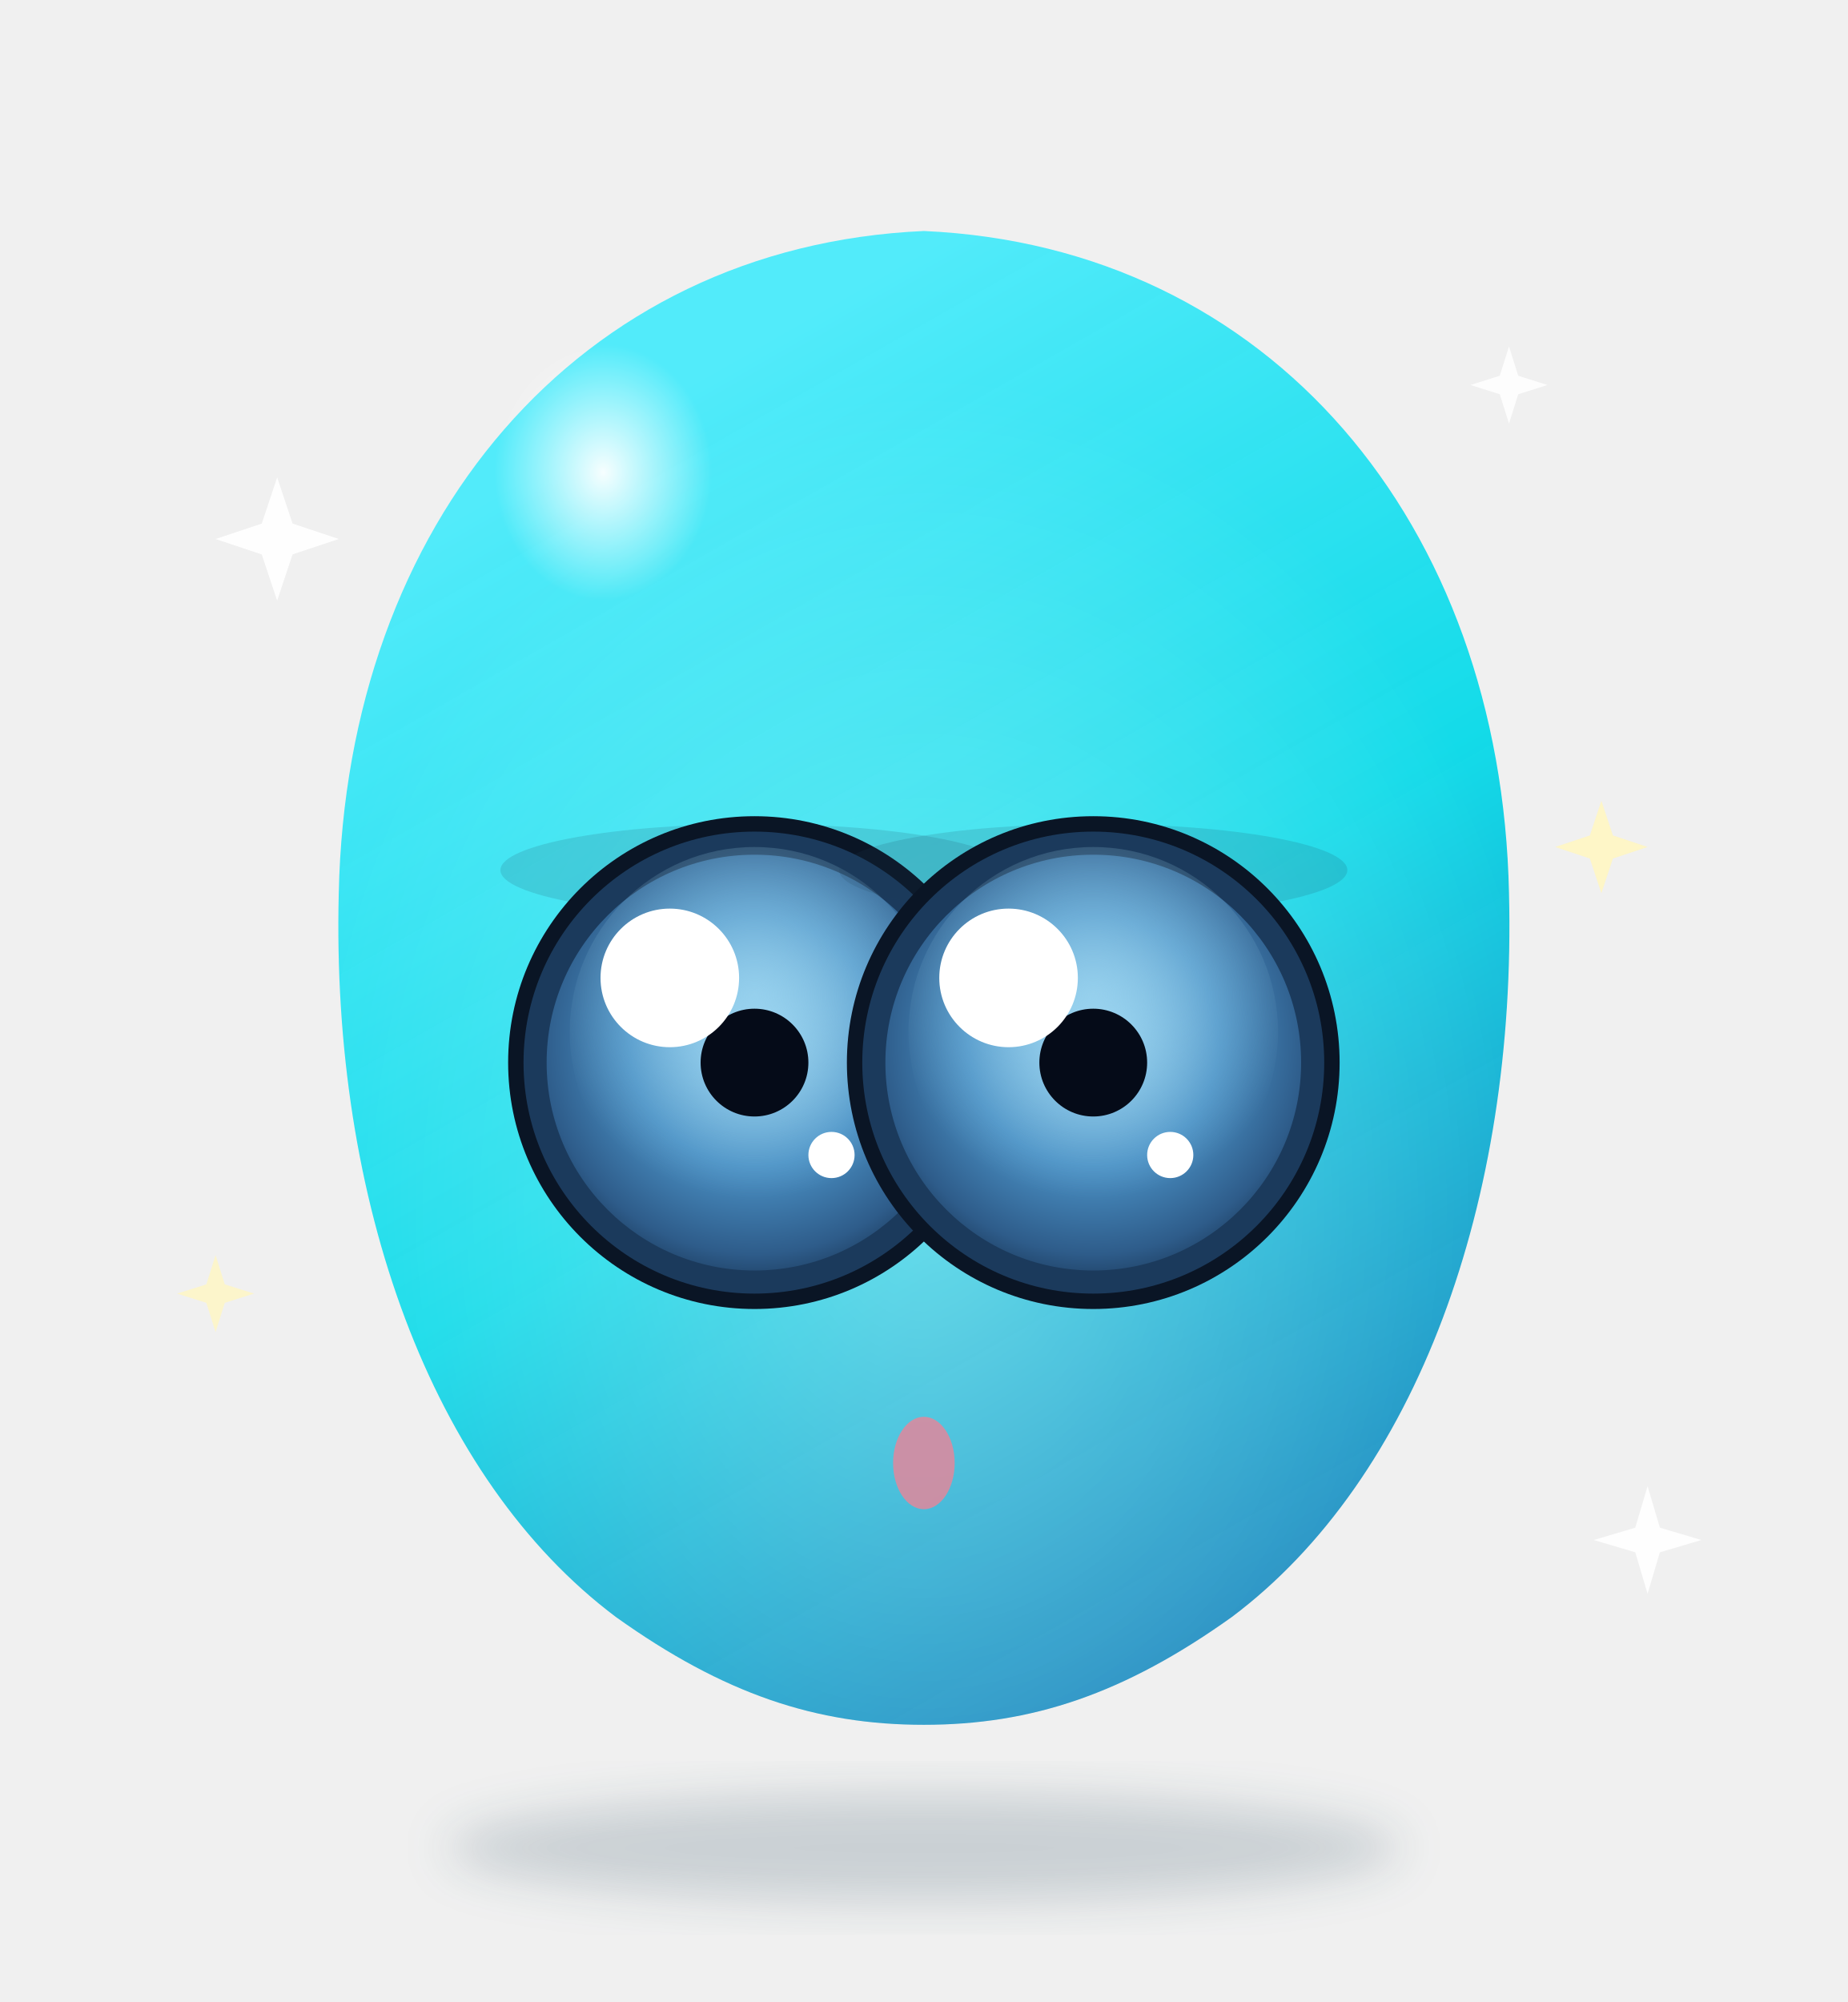
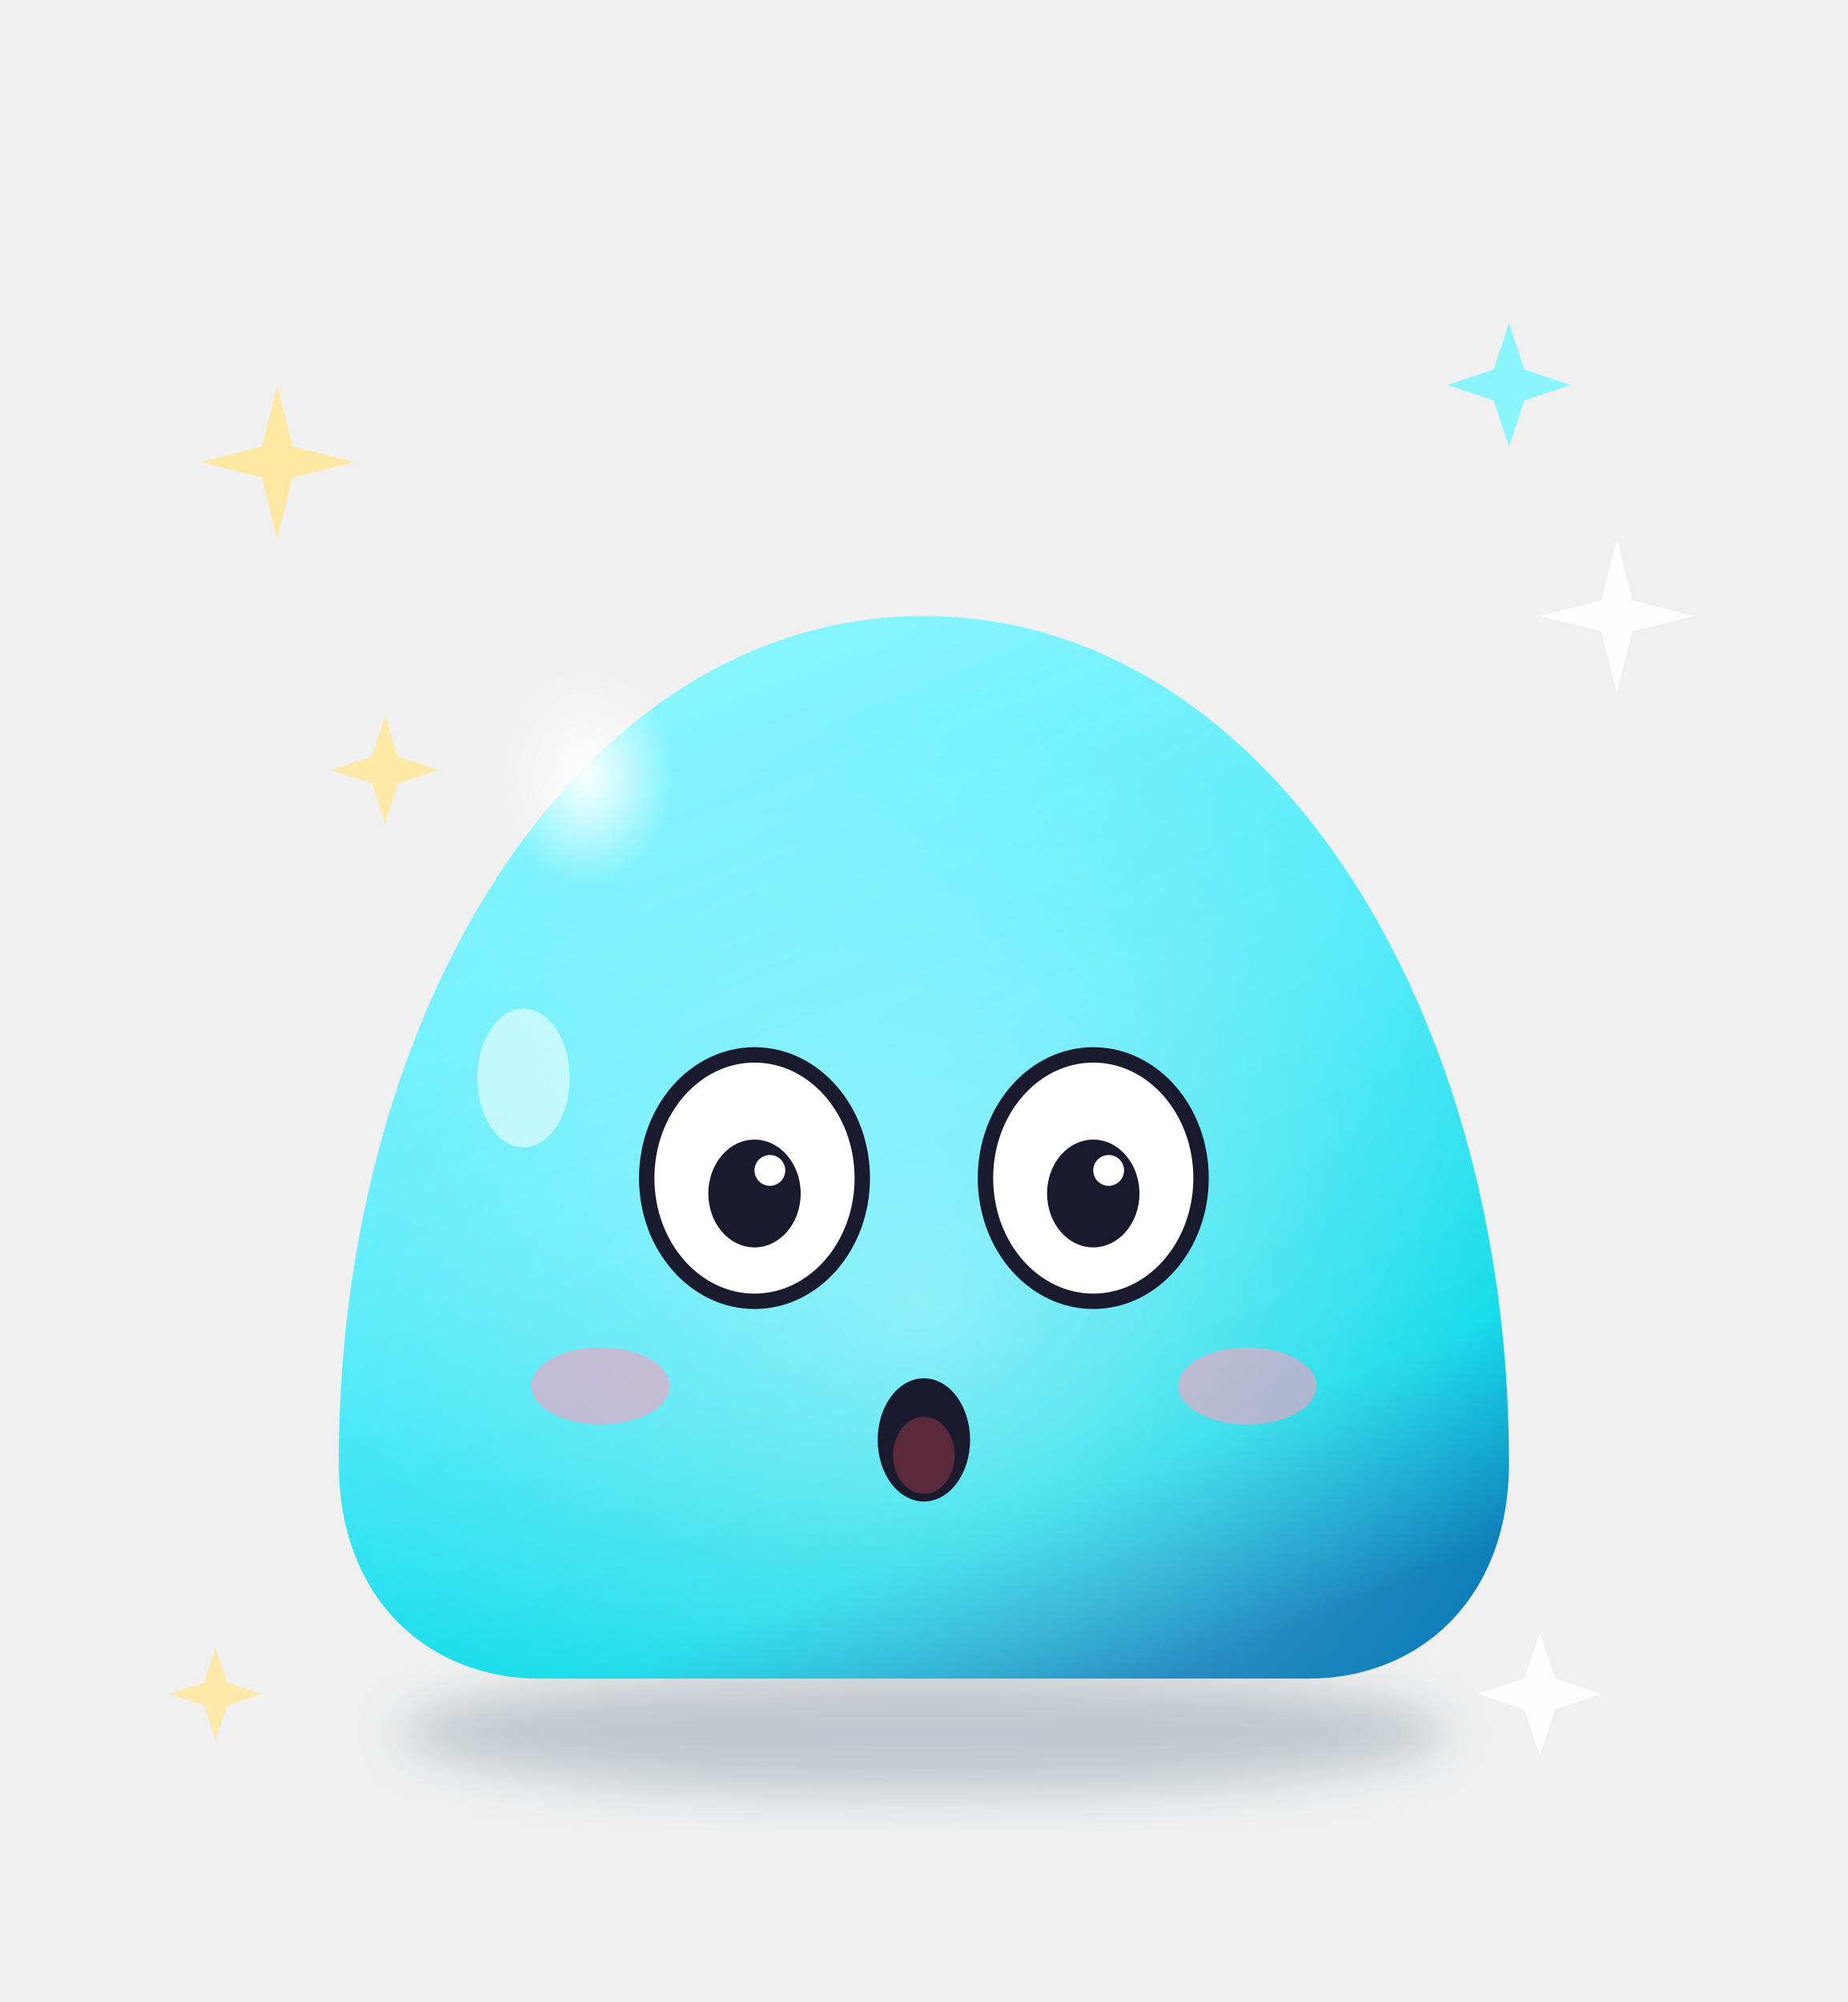
<svg xmlns="http://www.w3.org/2000/svg" viewBox="0 0 240 260" width="240" height="260">
  <defs>
    <linearGradient id="bodyGrad" x1="30%" y1="10%" x2="70%" y2="100%">
-       <stop offset="0%" stop-color="#4AEBFB" stop-opacity="0.95" />
-       <stop offset="50%" stop-color="#00D9E8" stop-opacity="0.92" />
-       <stop offset="100%" stop-color="#0077B6" stop-opacity="0.90" />
+       <stop offset="0%" stop-color="#7FF5FF" stop-opacity="0.95" />
+       <stop offset="40%" stop-color="#4AEBFB" stop-opacity="0.92" />
+       <stop offset="80%" stop-color="#00D9E8" stop-opacity="0.95" />
+       <stop offset="100%" stop-color="#0077B6" stop-opacity="0.95" />
    </linearGradient>
    <radialGradient id="glassInner" cx="50%" cy="65%" r="55%">
-       <stop offset="0%" stop-color="#FFFFFF" stop-opacity="0.35" />
+       <stop offset="0%" stop-color="#FFFFFF" stop-opacity="0.45" />
      <stop offset="100%" stop-color="#FFFFFF" stop-opacity="0" />
    </radialGradient>
    <radialGradient id="hiTop" cx="35%" cy="28%" r="22%">
      <stop offset="0%" stop-color="#FFFFFF" stop-opacity="0.95" />
      <stop offset="100%" stop-color="#FFFFFF" stop-opacity="0" />
    </radialGradient>
-     <radialGradient id="aiboIris" cx="50%" cy="45%" r="60%">
-       <stop offset="0%" stop-color="#9FD8F2" />
-       <stop offset="50%" stop-color="#4A90C4" />
-       <stop offset="85%" stop-color="#2E5C8A" />
-       <stop offset="100%" stop-color="#1B3A5C" />
-     </radialGradient>
-     <radialGradient id="aiboGlow" cx="50%" cy="40%" r="55%">
-       <stop offset="0%" stop-color="#9FD8F2" stop-opacity="0.7" />
-       <stop offset="100%" stop-color="#9FD8F2" stop-opacity="0" />
-     </radialGradient>
    <filter id="bodyShadow" x="-30%" y="-30%" width="160%" height="160%">
      <feGaussianBlur stdDeviation="3" />
    </filter>
  </defs>
-   <ellipse cx="120" cy="240" rx="62" ry="7" fill="#1A3F55" opacity="0.18" filter="url(#bodyShadow)" />
+   <ellipse cx="120" cy="225" rx="68" ry="8" fill="#1A3F55" opacity="0.22" filter="url(#bodyShadow)" />
  <g class="moodie-body">
-     <path fill="url(#bodyGrad)" d="       M120 30 C 165 32, 195 68, 196 116 C 197 156, 184 192, 160 210       C 146 220, 134 224, 120 224 C 106 224, 94 220, 80 210       C 56 192, 43 156, 44 116 C 45 68, 75 32, 120 30 Z" />
-     <path fill="url(#glassInner)" d="       M120 30 C 165 32, 195 68, 196 116 C 197 156, 184 192, 160 210       C 146 220, 134 224, 120 224 C 106 224, 94 220, 80 210       C 56 192, 43 156, 44 116 C 45 68, 75 32, 120 30 Z" />
-     <ellipse cx="88" cy="78" rx="32" ry="38" fill="url(#hiTop)" />
+     <path fill="url(#bodyGrad)" d="       M 70 218       C 56 218, 44 208, 44 190       C 44 130, 76 80, 120 80       C 164 80, 196 130, 196 190       C 196 208, 184 218, 170 218       Z" />
+     <path fill="url(#glassInner)" d="       M 70 218       C 56 218, 44 208, 44 190       C 44 130, 76 80, 120 80       C 164 80, 196 130, 196 190       C 196 208, 184 218, 170 218       Z" />
+     <ellipse cx="84" cy="115" rx="26" ry="32" fill="url(#hiTop)" />
+     <ellipse cx="68" cy="140" rx="6" ry="9" fill="#FFFFFF" opacity="0.55" />
    <g class="moodie-eyes">
-       <g class="eye eye-left">
-         <ellipse cx="98" cy="113" rx="33" ry="6" fill="#1A3F55" opacity="0.15" />
-         <circle cx="98" cy="138" r="32" fill="#0A1525" />
-         <circle cx="98" cy="138" r="30" fill="#1B3A5C" />
-         <circle cx="98" cy="138" r="27" fill="url(#aiboIris)" />
-         <circle cx="98" cy="134" r="24" fill="url(#aiboGlow)" />
-         <circle cx="98" cy="138" r="7" fill="#050B18" />
-         <circle cx="87" cy="127" r="9" fill="#FFFFFF" />
-         <circle cx="108" cy="150" r="3" fill="#FFFFFF" />
-       </g>
-       <g class="eye eye-right">
-         <ellipse cx="142" cy="113" rx="33" ry="6" fill="#1A3F55" opacity="0.15" />
-         <circle cx="142" cy="138" r="32" fill="#0A1525" />
-         <circle cx="142" cy="138" r="30" fill="#1B3A5C" />
-         <circle cx="142" cy="138" r="27" fill="url(#aiboIris)" />
-         <circle cx="142" cy="134" r="24" fill="url(#aiboGlow)" />
-         <circle cx="142" cy="138" r="7" fill="#050B18" />
-         <circle cx="131" cy="127" r="9" fill="#FFFFFF" />
-         <circle cx="152" cy="150" r="3" fill="#FFFFFF" />
-       </g>
+       <ellipse cx="98" cy="153" rx="14" ry="16" fill="#FFFFFF" stroke="#1A1A2E" stroke-width="2" />
+       <ellipse cx="98" cy="155" rx="6" ry="7" fill="#1A1A2E" />
+       <circle cx="100" cy="152" r="2" fill="#FFFFFF" />
+       <ellipse cx="142" cy="153" rx="14" ry="16" fill="#FFFFFF" stroke="#1A1A2E" stroke-width="2" />
+       <ellipse cx="142" cy="155" rx="6" ry="7" fill="#1A1A2E" />
+       <circle cx="144" cy="152" r="2" fill="#FFFFFF" />
    </g>
-     <ellipse cx="120" cy="190" rx="4" ry="6" fill="#D88BA0" opacity="0.9" />
+     <ellipse cx="120" cy="187" rx="6" ry="8" fill="#1A1A2E" />
+     <ellipse cx="120" cy="189" rx="4" ry="5" fill="#5A2A3A" />
+     <ellipse cx="78" cy="180" rx="9" ry="5" fill="#FF9EBE" opacity="0.6" />
+     <ellipse cx="162" cy="180" rx="9" ry="5" fill="#FF9EBE" opacity="0.6" />
  </g>
  <g class="moodie-sparkles">
-     <g class="sparkle sparkle-1" transform="translate(36 70)">
+     <g class="sparkle sparkle-1" transform="translate(36 60)">
+       <path d="M0 -10 L 2 -2 L 10 0 L 2 2 L 0 10 L -2 2 L -10 0 L -2 -2 Z" fill="#FFE89E" opacity="0.95" />
+     </g>
+     <g class="sparkle sparkle-2" transform="translate(210 80)">
+       <path d="M0 -10 L 2 -2 L 10 0 L 2 2 L 0 10 L -2 2 L -10 0 L -2 -2 Z" fill="#FFFFFF" opacity="0.95" />
+     </g>
+     <g class="sparkle sparkle-3" transform="translate(196 50)">
+       <path d="M0 -8 L 2 -2 L 8 0 L 2 2 L 0 8 L -2 2 L -8 0 L -2 -2 Z" fill="#7FF5FF" opacity="0.9" />
+     </g>
+     <g class="sparkle sparkle-4" transform="translate(50 100)">
+       <path d="M0 -7 L 1.7 -1.7 L 7 0 L 1.7 1.7 L 0 7 L -1.7 1.7 L -7 0 L -1.7 -1.7 Z" fill="#FFE89E" opacity="0.9" />
+     </g>
+     <g class="sparkle sparkle-5" transform="translate(200 220)">
      <path d="M0 -8 L 2 -2 L 8 0 L 2 2 L 0 8 L -2 2 L -8 0 L -2 -2 Z" fill="#FFFFFF" opacity="0.95" />
    </g>
-     <g class="sparkle sparkle-2" transform="translate(208 110)">
-       <path d="M0 -6 L 1.5 -1.5 L 6 0 L 1.5 1.5 L 0 6 L -1.5 1.5 L -6 0 L -1.5 -1.5 Z" fill="#FFF6C2" opacity="0.9" />
-     </g>
-     <g class="sparkle sparkle-3" transform="translate(196 50)">
-       <path d="M0 -5 L 1.2 -1.2 L 5 0 L 1.2 1.2 L 0 5 L -1.2 1.2 L -5 0 L -1.2 -1.2 Z" fill="#FFFFFF" opacity="0.85" />
-     </g>
-     <g class="sparkle sparkle-4" transform="translate(28 168)">
-       <path d="M0 -5 L 1.2 -1.2 L 5 0 L 1.2 1.2 L 0 5 L -1.2 1.2 L -5 0 L -1.2 -1.2 Z" fill="#FFF6C2" opacity="0.8" />
-     </g>
-     <g class="sparkle sparkle-5" transform="translate(214 200)">
-       <path d="M0 -7 L 1.6 -1.6 L 7 0 L 1.6 1.6 L 0 7 L -1.6 1.6 L -7 0 L -1.6 -1.6 Z" fill="#FFFFFF" opacity="0.9" />
+     <g class="sparkle sparkle-6" transform="translate(28 220)">
+       <path d="M0 -6 L 1.5 -1.5 L 6 0 L 1.5 1.5 L 0 6 L -1.5 1.5 L -6 0 L -1.5 -1.5 Z" fill="#FFE89E" opacity="0.85" />
    </g>
  </g>
</svg>
